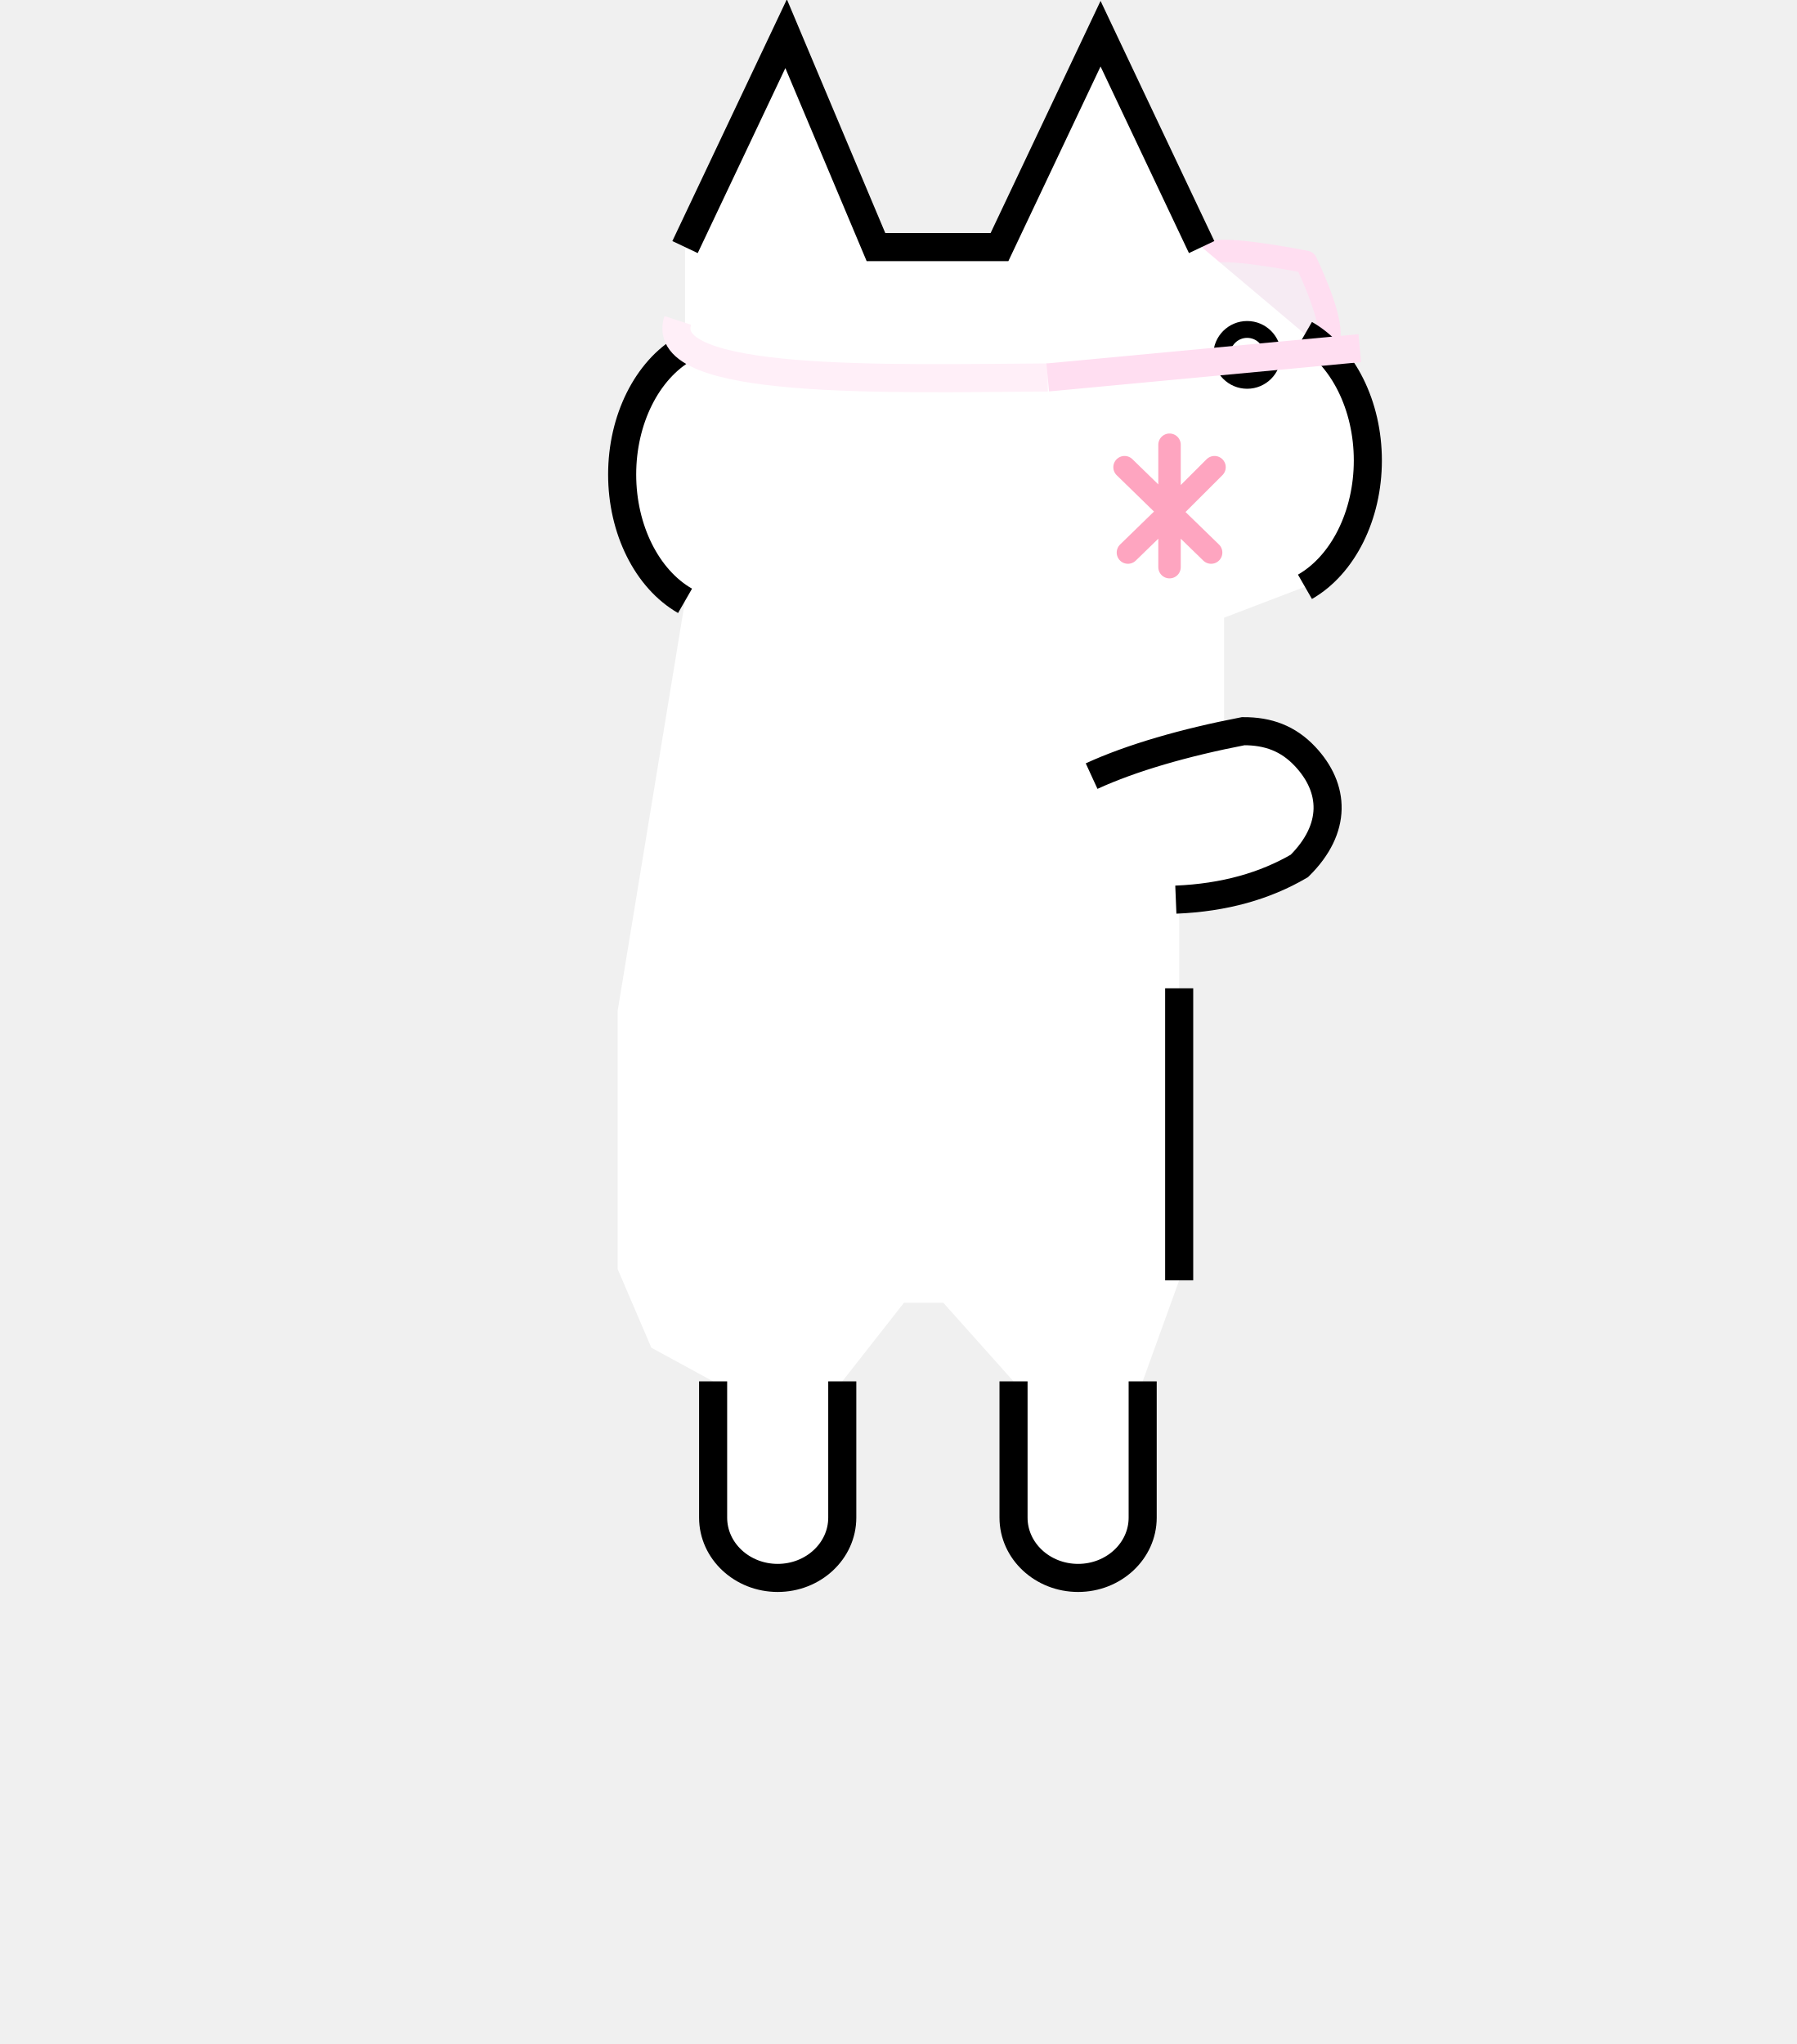
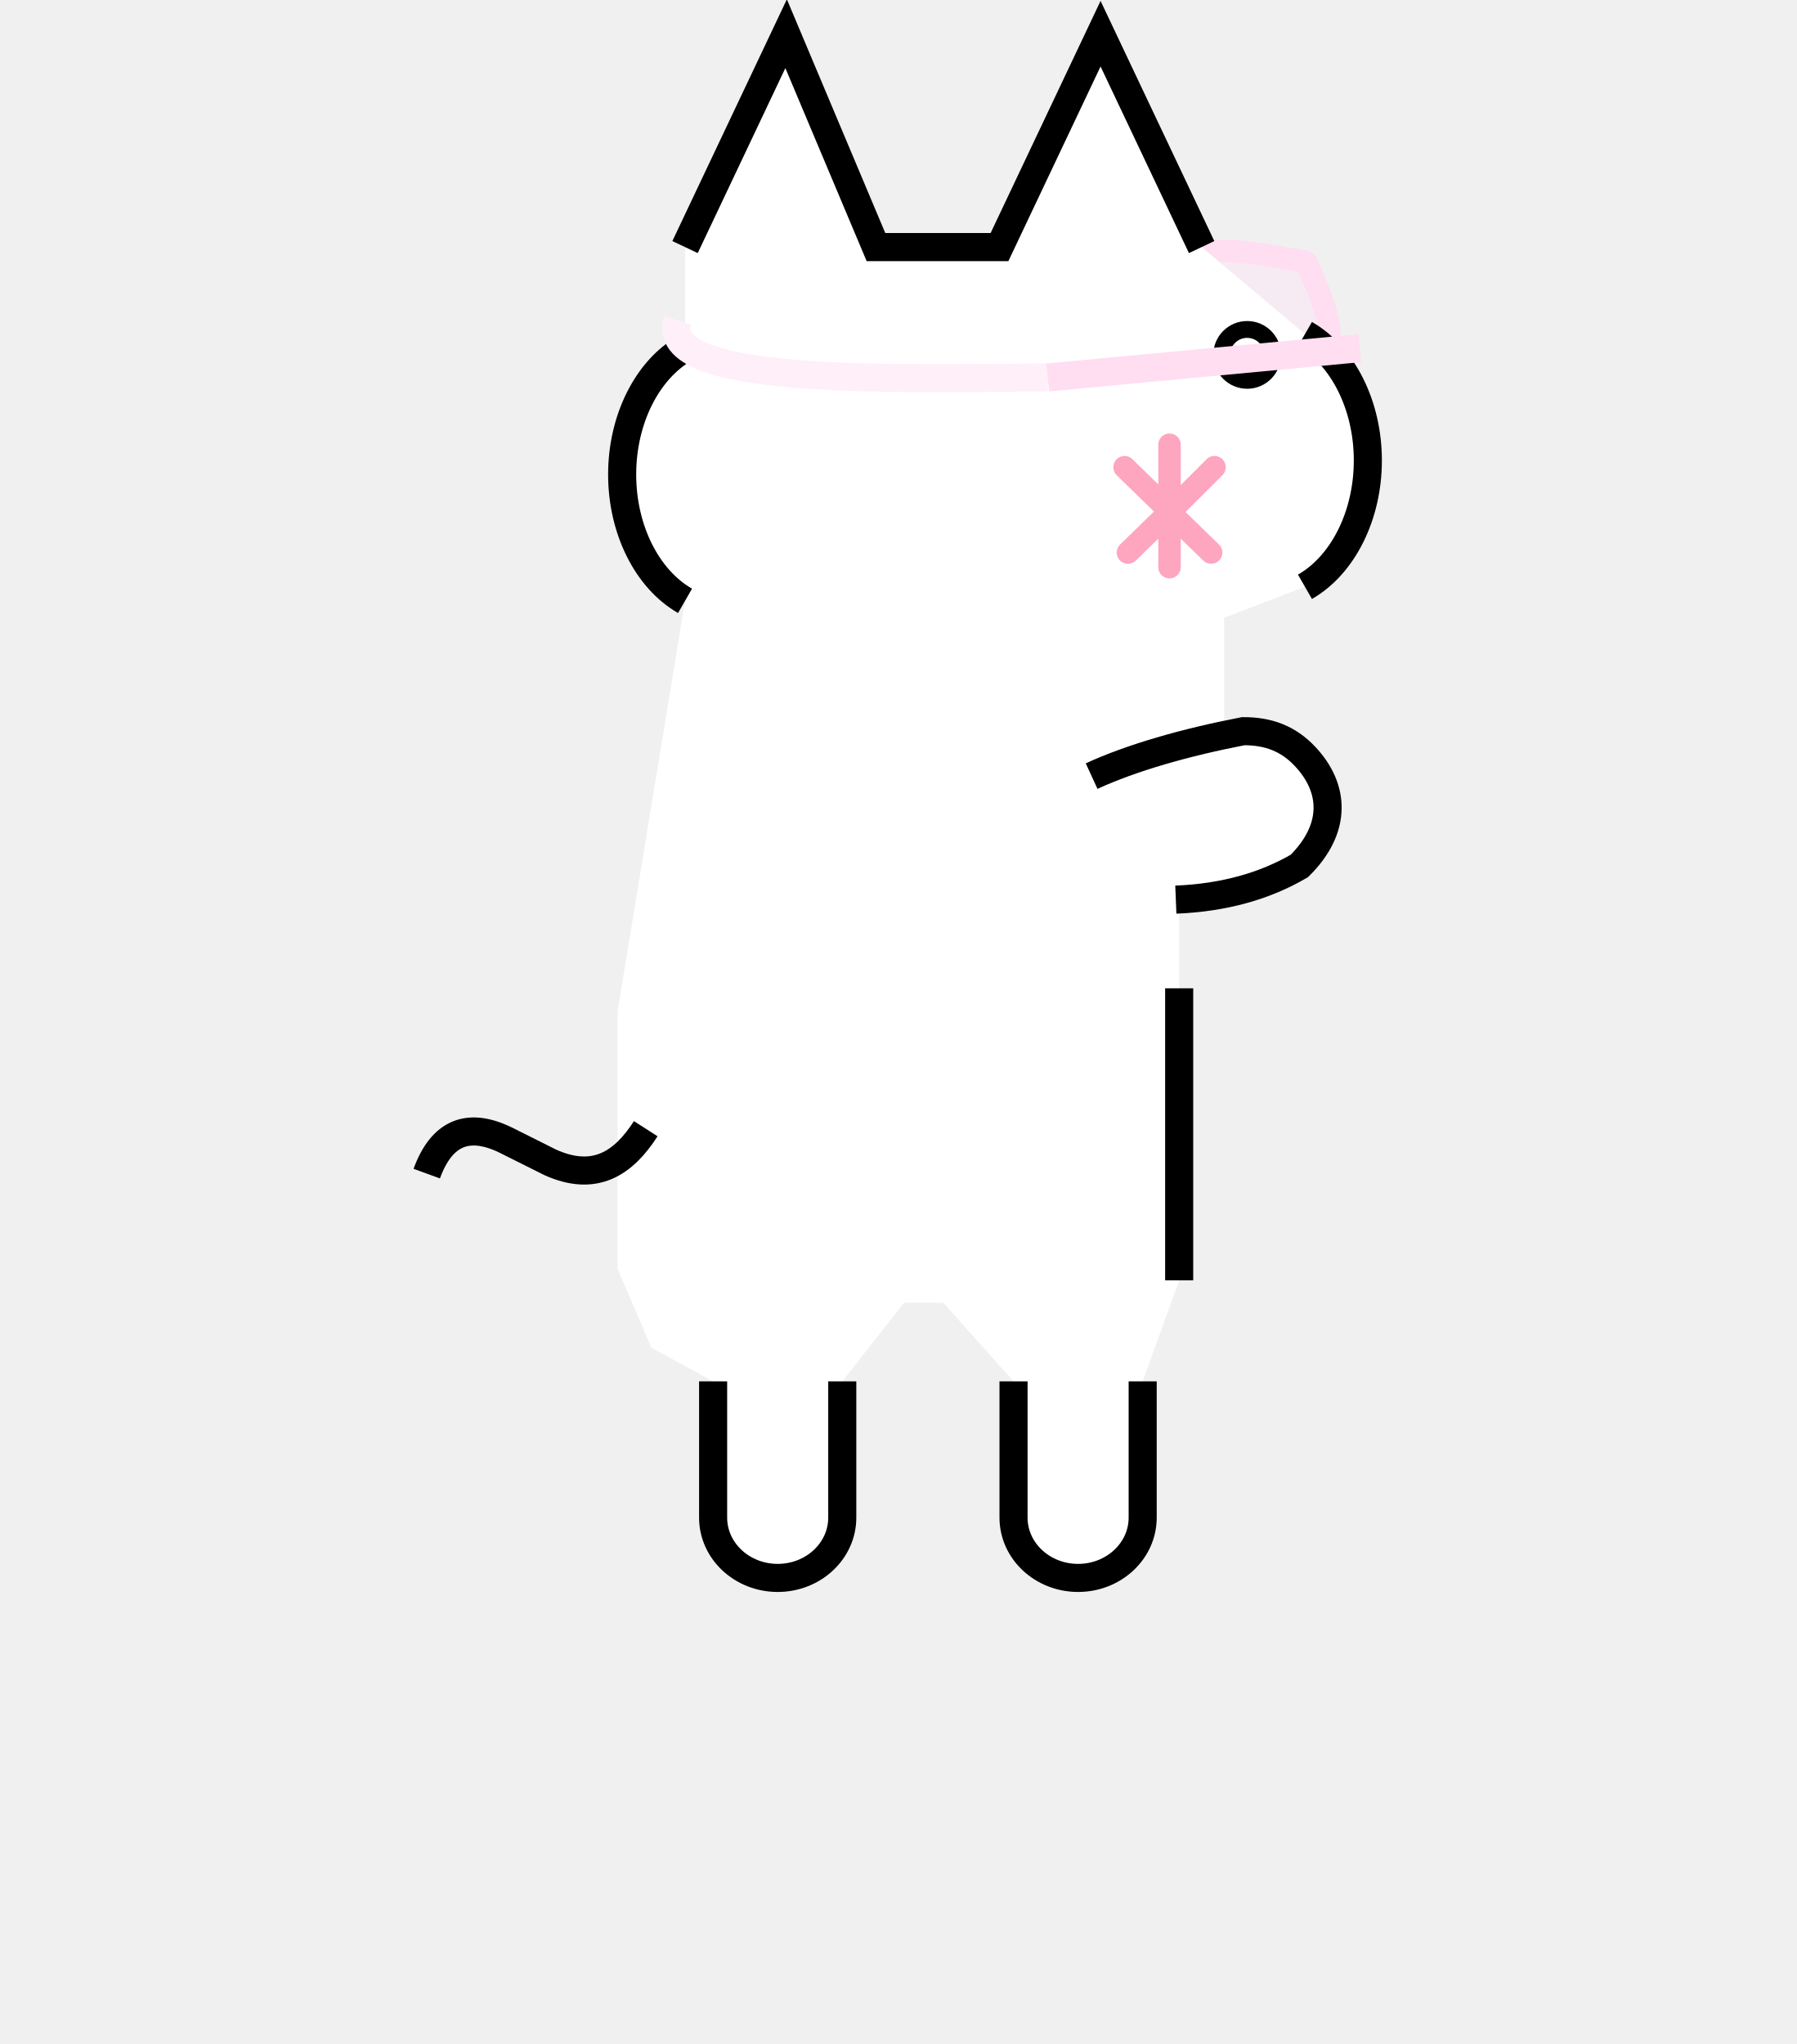
<svg xmlns="http://www.w3.org/2000/svg" width="160px" height="182px" version="1.1" xml:space="preserve" style="fill-rule:evenodd;clip-rule:evenodd;stroke-linecap:round;stroke-linejoin:round;stroke-miterlimit:1.5;">
  <path d="M116.294,23.32C116.294,23.32 118.378,27.555 118.378,29.673C118.378,31.79 116.294,36.025 116.294,36.025C116.294,36.025 111.431,37 109,37C106.569,37 101.706,36.025 101.706,36.025C101.706,36.025 99.622,31.79 99.622,29.673C99.622,27.555 101.706,23.32 101.706,23.32C101.706,23.32 106.569,22.343 109,22.343C111.431,22.343 116.294,23.32 116.294,23.32Z" style="fill:#ffe7f9;fill-opacity:0.43;stroke:#ffdef1;stroke-width:2px;" />
  <path d="M61,22L70,3L78,22L89,22L98,3L107,22L116.2,29.75C124.191,37.716 123.85,45.184 116.2,52.25L109,55L109,65C117.679,66.223 120.541,69.925 115.492,77C111.994,78.93 108.497,79.871 105,80L105,114L101.75,123L101.75,136C97.54,142.781 93.743,142.129 90.25,136L90.25,123L84,116L80.493,116L75,123L75,136C70.981,142.578 67.16,142.153 63.5,136L63.5,123L58,120L55,113L55,90L61,53.5C53.258,45.715 53.438,38.222 61,31L61,22Z" style="fill:#fff;" />
+   <path d="M38,104.5C39.334,100.836 41.691,99.898 45,101.5L49,103.5C52.96,105.28 55.515,103.593 57.5,100.5" style="fill:none;stroke:#000;stroke-width:2.5px;stroke-linecap:butt;stroke-linejoin:miter;" />
  <path d="M101.75,123L101.75,135.133C101.75,138.095 99.174,140.5 96,140.5C92.826,140.5 90.25,138.095 90.25,135.133L90.25,123" style="fill:none;stroke:#000;stroke-width:2.5px;stroke-linecap:butt;stroke-linejoin:miter;" />
  <path d="M75,123L75,135.133C75,138.095 72.424,140.5 69.25,140.5C66.076,140.5 63.5,138.095 63.5,135.133L63.5,123" style="fill:none;stroke:#000;stroke-width:2.5px;stroke-linecap:butt;stroke-linejoin:miter;" />
  <path d="M105,88L105,114" style="fill:none;stroke:#000;stroke-width:2.5px;stroke-linecap:butt;stroke-linejoin:miter;" />
  <path d="M97.203,69.105C100.771,67.465 105.534,66.104 110.703,65.105C112.927,65.096 114.703,65.753 116.203,67.346C118.872,70.178 119.068,73.77 115.703,77.105C112.658,78.882 109.029,79.929 104.703,80.105" style="fill:#fff;stroke:#000;stroke-width:2.5px;stroke-linecap:butt;stroke-linejoin:miter;" />
  <path d="M116.2,52.25C119.601,50.298 121.8,45.881 121.8,41C121.8,36.119 119.601,31.702 116.2,29.75" style="fill:none;stroke:#000;stroke-width:2.5px;stroke-linecap:butt;stroke-linejoin:miter;" />
  <path d="M61,53.5C57.599,51.548 55.4,47.131 55.4,42.25C55.4,37.369 57.599,32.952 61,31" style="fill:none;stroke:#000;stroke-width:2.5px;stroke-linecap:butt;stroke-linejoin:miter;" />
  <path d="M61,22L70,3L78,22L89,22L98,3L107,22" style="fill:none;stroke:#000;stroke-width:2.5px;stroke-linecap:butt;stroke-linejoin:miter;stroke-miterlimit:3;" />
  <path d="M93.297,33.608C79.006,33.707 58.454,34.327 60.352,28.532" style="fill:none;stroke:#ffeff8;stroke-width:2.5px;stroke-linecap:butt;stroke-linejoin:miter;" />
  <path d="M108.146,41.6L104.141,45.6L107.845,49.2M104.141,45.6L104.141,45.5L104.141,50.5M104.141,45.6L100.437,49.2M100.136,41.6L104.141,45.5L104.141,39.6" style="fill:none;fill-rule:nonzero;stroke:#fea5c0;stroke-width:2px;stroke-miterlimit:4;" />
  <circle id="gikopoipoi_eyes_open" cx="111.054" cy="31.6" r="2.266" style="fill:none;stroke:#000;stroke-width:1.5px;stroke-linecap:butt;" />
  <path id="gikopoipoi_eyes_closed" d="M107.798,31.7L114.098,31.7" style="display:none;fill:none;stroke:#000;stroke-width:3px;" />
  <path d="M121.083,31L93.297,33.608" style="fill:none;stroke:#ffdef1;stroke-width:2.5px;stroke-linecap:butt;stroke-linejoin:miter;" />
</svg>
